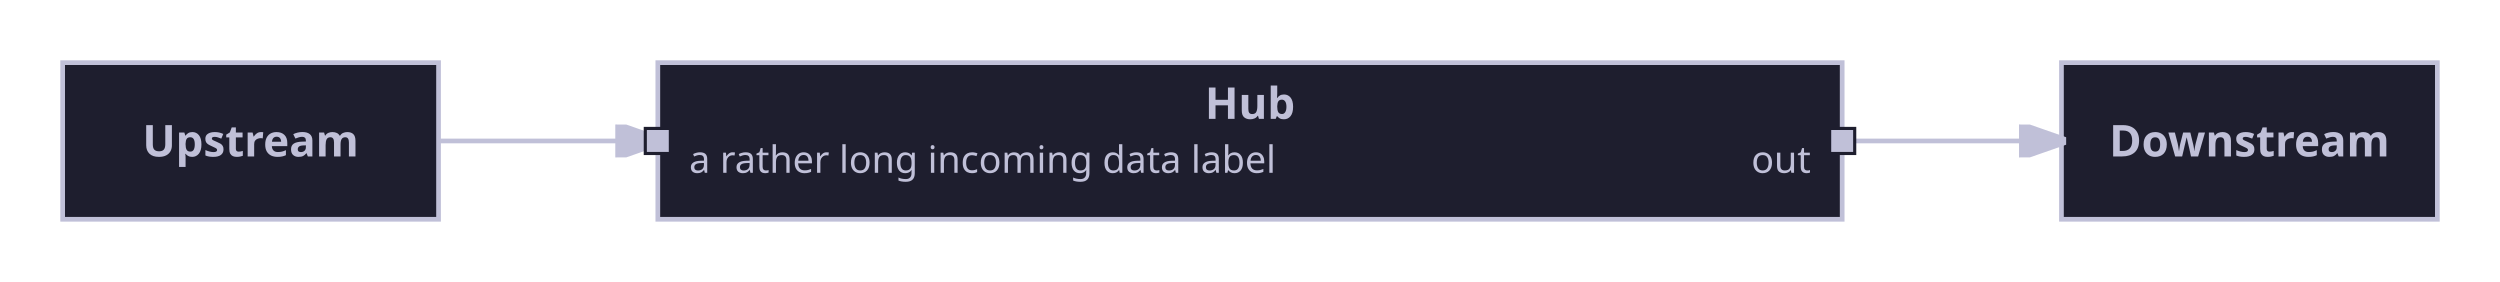
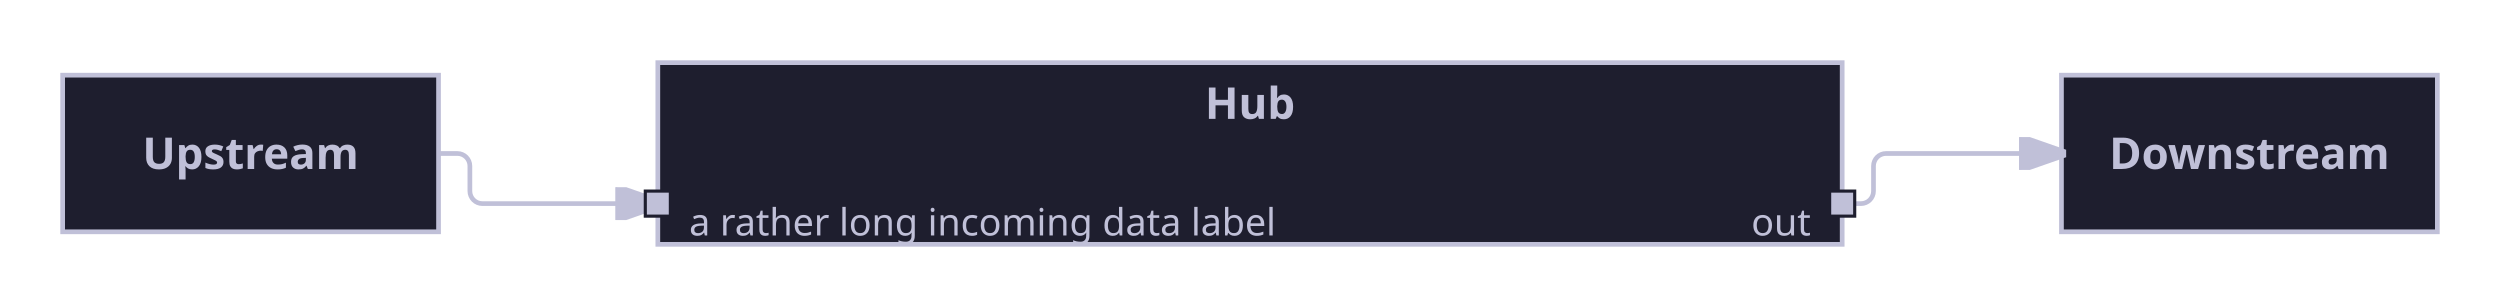
- <svg xmlns="http://www.w3.org/2000/svg" width="798.08" height="90.00" viewBox="0 0 798.08 90.00">
+ <svg xmlns="http://www.w3.org/2000/svg" width="798.08" height="98.00" viewBox="0 0 798.08 98.00">
  <defs>
    <marker id="line-end-open-chevron" markerWidth="10" markerHeight="7" refX="9" refY="3.5" orient="auto">
      <polyline points="0 0, 10 3.5, 0 7" fill="none" stroke="#C0C0D8" stroke-width="1.50" />
    </marker>
    <marker id="line-end-hollow-triangle" markerWidth="10" markerHeight="7" refX="9" refY="3.5" orient="auto">
      <polygon points="0 0, 10 3.5, 0 7" fill="#1E1E2E" stroke="#C0C0D8" stroke-width="1.50" />
    </marker>
    <marker id="line-end-filled-arrow" markerWidth="10" markerHeight="7" refX="9" refY="3.5" orient="auto">
      <polygon points="0 0, 10 3.5, 0 7" fill="#C0C0D8" stroke="#C0C0D8" stroke-width="1.50" />
    </marker>
    <marker id="line-end-hollow-triangle-crossbar" markerWidth="10" markerHeight="7" refX="9" refY="3.5" orient="auto">
      <polygon points="0 0, 10 3.5, 0 7" fill="#1E1E2E" stroke="#C0C0D8" stroke-width="1.50" />
      <line x1="7" y1="0" x2="7" y2="7" stroke="#C0C0D8" stroke-width="1.50" />
    </marker>
    <marker id="line-end-hollow-diamond" markerWidth="14" markerHeight="8" refX="13" refY="4" orient="auto">
      <polygon points="1 4, 7 0, 13 4, 7 8" fill="#1E1E2E" stroke="#C0C0D8" stroke-width="1.50" />
    </marker>
    <marker id="line-end-filled-diamond" markerWidth="14" markerHeight="8" refX="13" refY="4" orient="auto">
      <polygon points="1 4, 7 0, 13 4, 7 8" fill="#C0C0D8" stroke="#C0C0D8" stroke-width="1.50" />
    </marker>
    <marker id="line-end-circle" markerWidth="10" markerHeight="10" refX="9" refY="5" orient="auto">
      <circle cx="5" cy="5" r="4" fill="#1E1E2E" stroke="#C0C0D8" stroke-width="1.50" />
    </marker>
    <marker id="line-end-bar" markerWidth="4" markerHeight="12" refX="2" refY="6" orient="auto">
      <line x1="2" y1="0" x2="2" y2="12" stroke="#C0C0D8" stroke-width="1.50" />
    </marker>
    <filter id="label-bg" x="-0.05" y="-0.05" width="1.1" height="1.1">
      <feFlood flood-color="#1E1E2E" />
      <feComposite in="SourceGraphic" operator="over" />
    </filter>
  </defs>
-   <rect x="20.00" y="20.00" width="120.00" height="50.00" fill="#1E1E2E" stroke="#C0C0D8" stroke-width="1.50" />
-   <text x="80.00" y="45.00" font-family="Noto Sans, sans-serif" font-size="14.00" font-weight="bold" fill="#C0C0D8" text-anchor="middle" dominant-baseline="middle">Upstream</text>
-   <rect x="210.00" y="20.00" width="378.08" height="50.00" fill="#1E1E2E" stroke="#C0C0D8" stroke-width="1.50" />
+   <rect x="20.00" y="24.00" width="120.00" height="50.00" fill="#1E1E2E" stroke="#C0C0D8" stroke-width="1.50" />
+   <text x="80.00" y="49.00" font-family="Noto Sans, sans-serif" font-size="14.00" font-weight="bold" fill="#C0C0D8" text-anchor="middle" dominant-baseline="middle">Upstream</text>
+   <rect x="210.00" y="20.00" width="378.08" height="58.00" fill="#1E1E2E" stroke="#C0C0D8" stroke-width="1.50" />
  <text x="399.04" y="33.00" font-family="Noto Sans, sans-serif" font-size="14.00" font-weight="bold" fill="#C0C0D8" text-anchor="middle" dominant-baseline="middle">Hub</text>
-   <rect x="658.08" y="20.00" width="120.00" height="50.00" fill="#1E1E2E" stroke="#C0C0D8" stroke-width="1.50" />
-   <text x="718.08" y="45.00" font-family="Noto Sans, sans-serif" font-size="14.00" font-weight="bold" fill="#C0C0D8" text-anchor="middle" dominant-baseline="middle">Downstream</text>
-   <path d="M 140.00 45.00 L 210.00 45.00" fill="none" stroke="#C0C0D8" stroke-width="1.50" marker-end="url(#line-end-filled-arrow)" />
-   <rect x="206.00" y="41.00" width="8.00" height="8.00" fill="#C0C0D8" stroke="#1E1E2E" stroke-width="1.00" />
-   <text x="220.00" y="51.00" font-family="Noto Sans, sans-serif" font-size="12.00" fill="#C0C0D8" text-anchor="start" dominant-baseline="middle">a rather long incoming data label</text>
-   <path d="M 588.08 45.00 L 658.08 45.00" fill="none" stroke="#C0C0D8" stroke-width="1.50" marker-end="url(#line-end-filled-arrow)" />
-   <rect x="584.08" y="41.00" width="8.00" height="8.00" fill="#C0C0D8" stroke="#1E1E2E" stroke-width="1.00" />
-   <text x="578.08" y="51.00" font-family="Noto Sans, sans-serif" font-size="12.00" fill="#C0C0D8" text-anchor="end" dominant-baseline="middle">out</text>
+   <rect x="658.08" y="24.00" width="120.00" height="50.00" fill="#1E1E2E" stroke="#C0C0D8" stroke-width="1.50" />
+   <text x="718.08" y="49.00" font-family="Noto Sans, sans-serif" font-size="14.00" font-weight="bold" fill="#C0C0D8" text-anchor="middle" dominant-baseline="middle">Downstream</text>
+   <path d="M 140.00 49.00 L 146.00 49.00 A 4.00 4.00 0 0 1 150.00 53.00 L 150.00 61.00 A 4.00 4.00 0 0 0 154.00 65.00 L 210.00 65.00" fill="none" stroke="#C0C0D8" stroke-width="1.50" marker-end="url(#line-end-filled-arrow)" />
+   <rect x="206.00" y="61.00" width="8.00" height="8.00" fill="#C0C0D8" stroke="#1E1E2E" stroke-width="1.00" />
+   <text x="220.00" y="71.00" font-family="Noto Sans, sans-serif" font-size="12.00" fill="#C0C0D8" text-anchor="start" dominant-baseline="middle">a rather long incoming data label</text>
+   <path d="M 588.08 65.00 L 594.08 65.00 A 4.00 4.00 0 0 0 598.08 61.00 L 598.08 53.00 A 4.00 4.00 0 0 1 602.08 49.00 L 658.08 49.00" fill="none" stroke="#C0C0D8" stroke-width="1.50" marker-end="url(#line-end-filled-arrow)" />
+   <rect x="584.08" y="61.00" width="8.00" height="8.00" fill="#C0C0D8" stroke="#1E1E2E" stroke-width="1.00" />
+   <text x="578.08" y="71.00" font-family="Noto Sans, sans-serif" font-size="12.00" fill="#C0C0D8" text-anchor="end" dominant-baseline="middle">out</text>
</svg>
